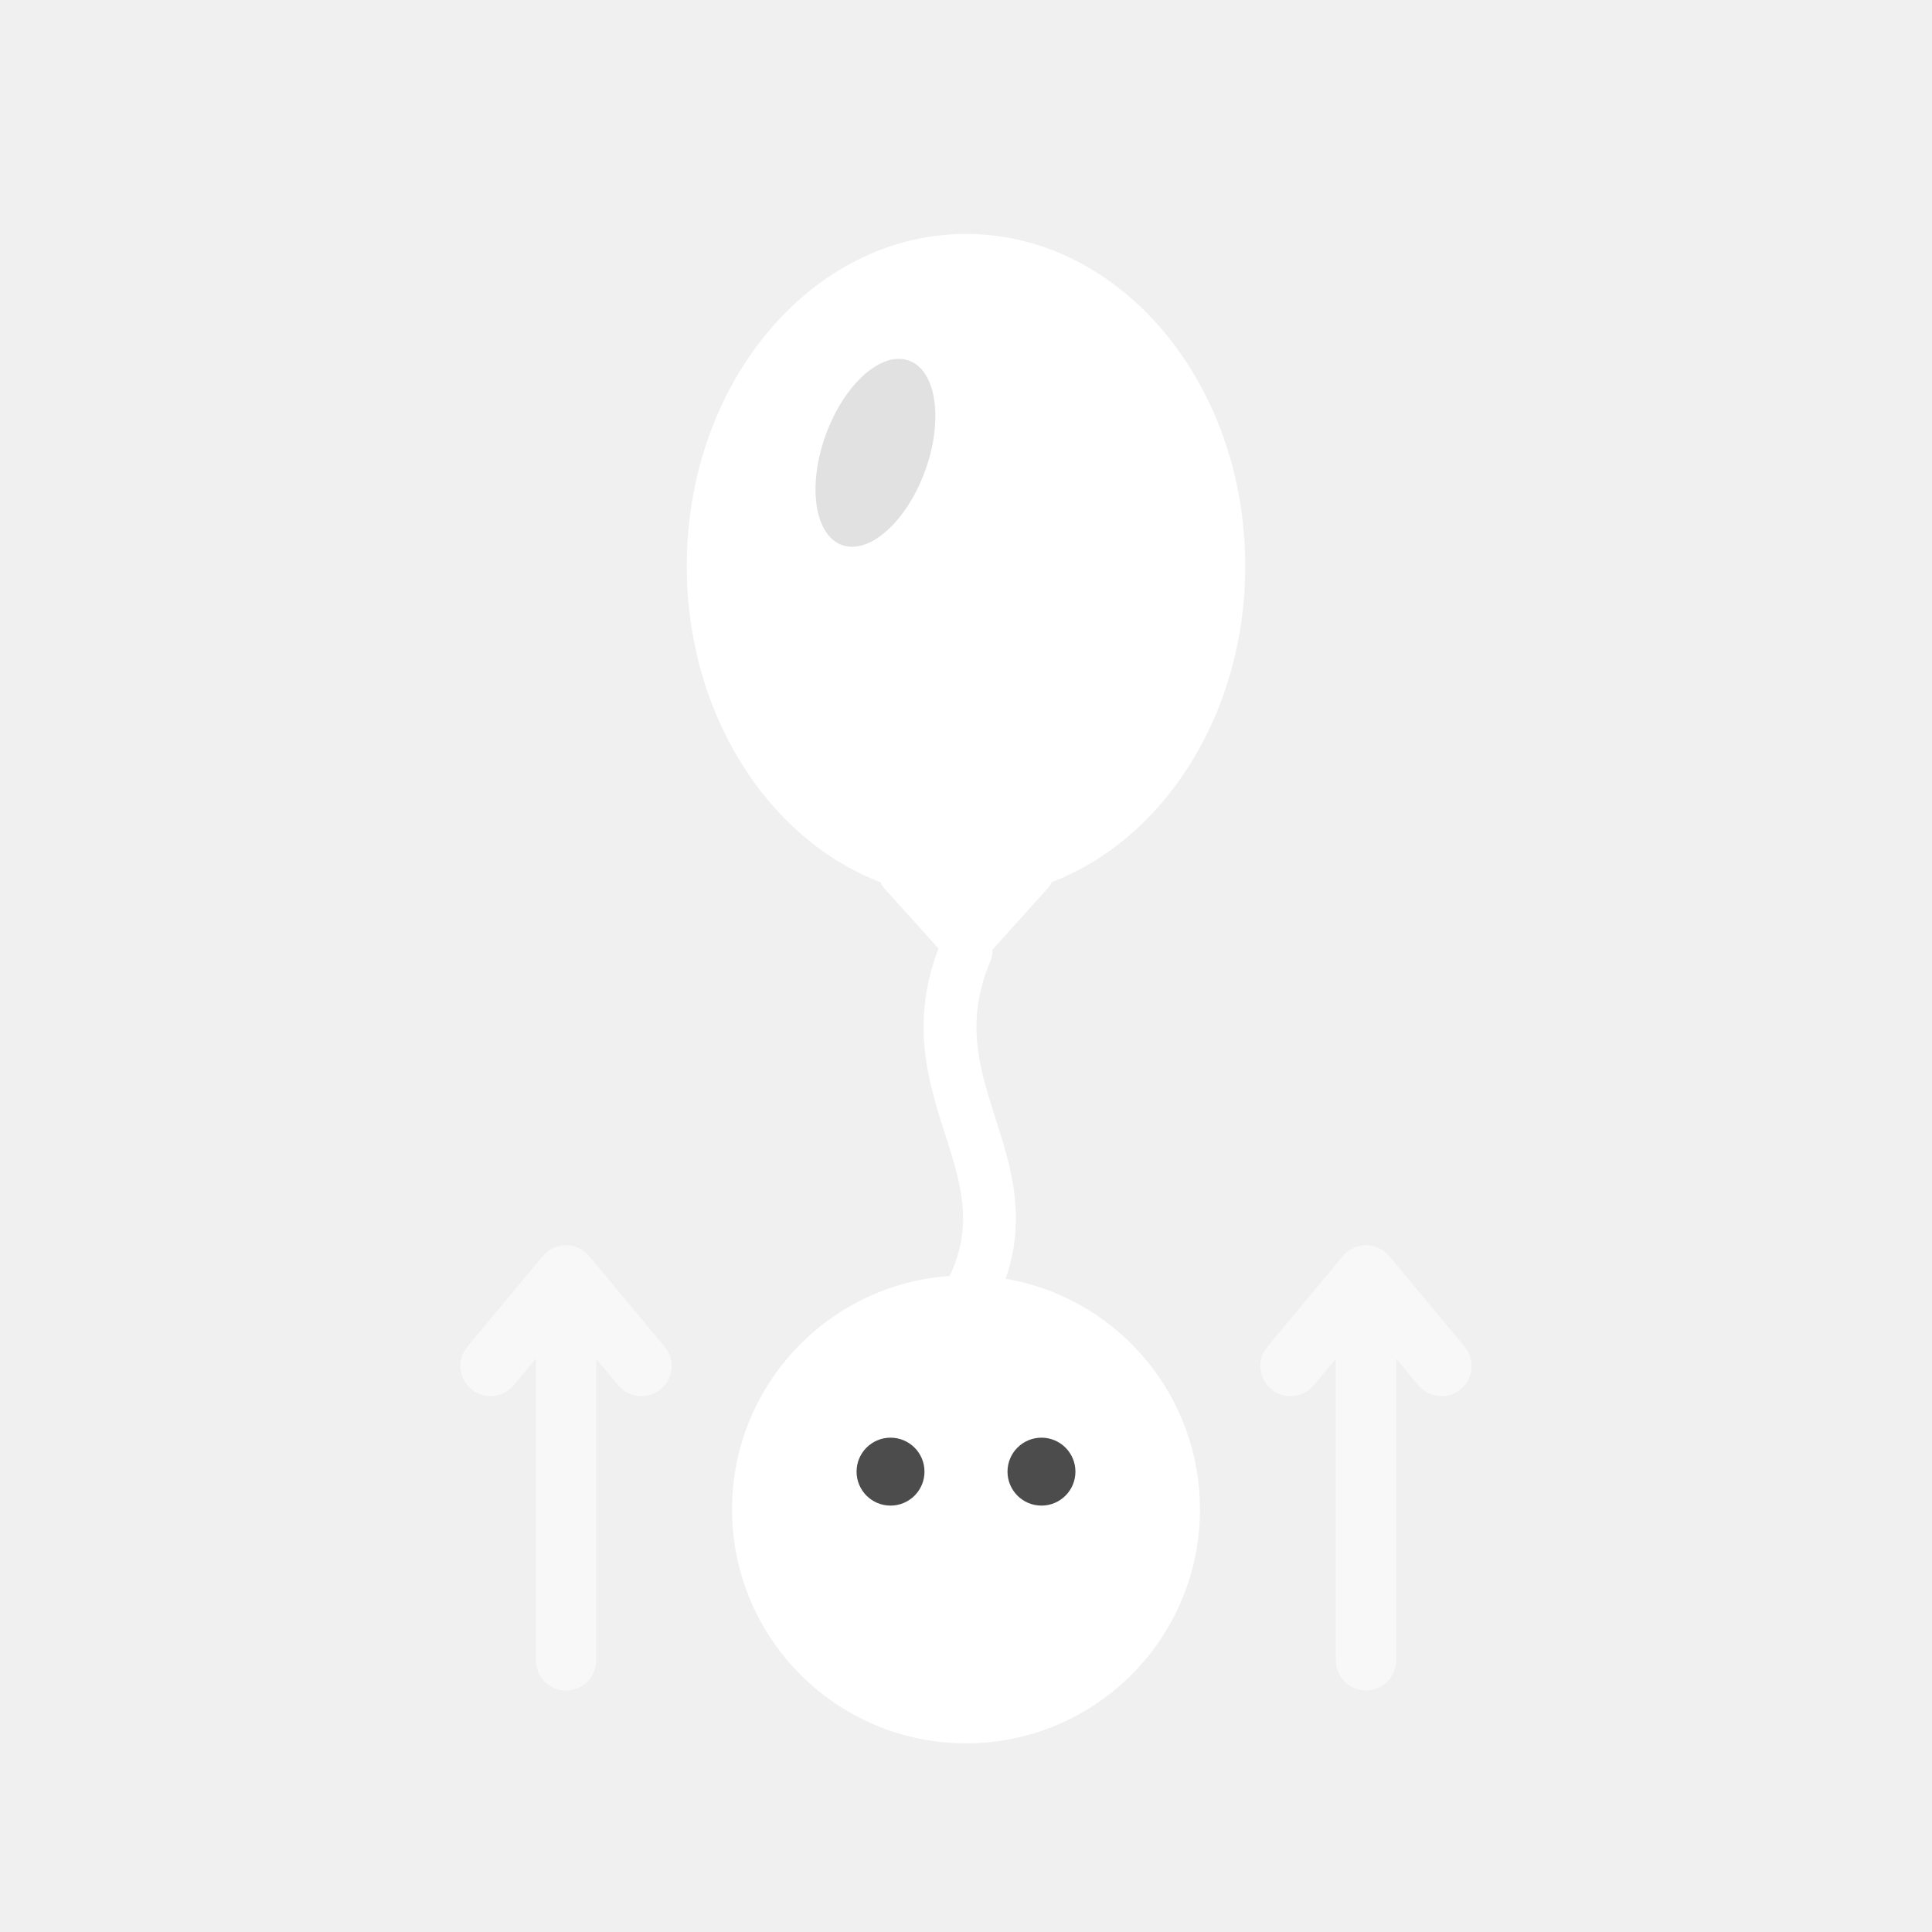
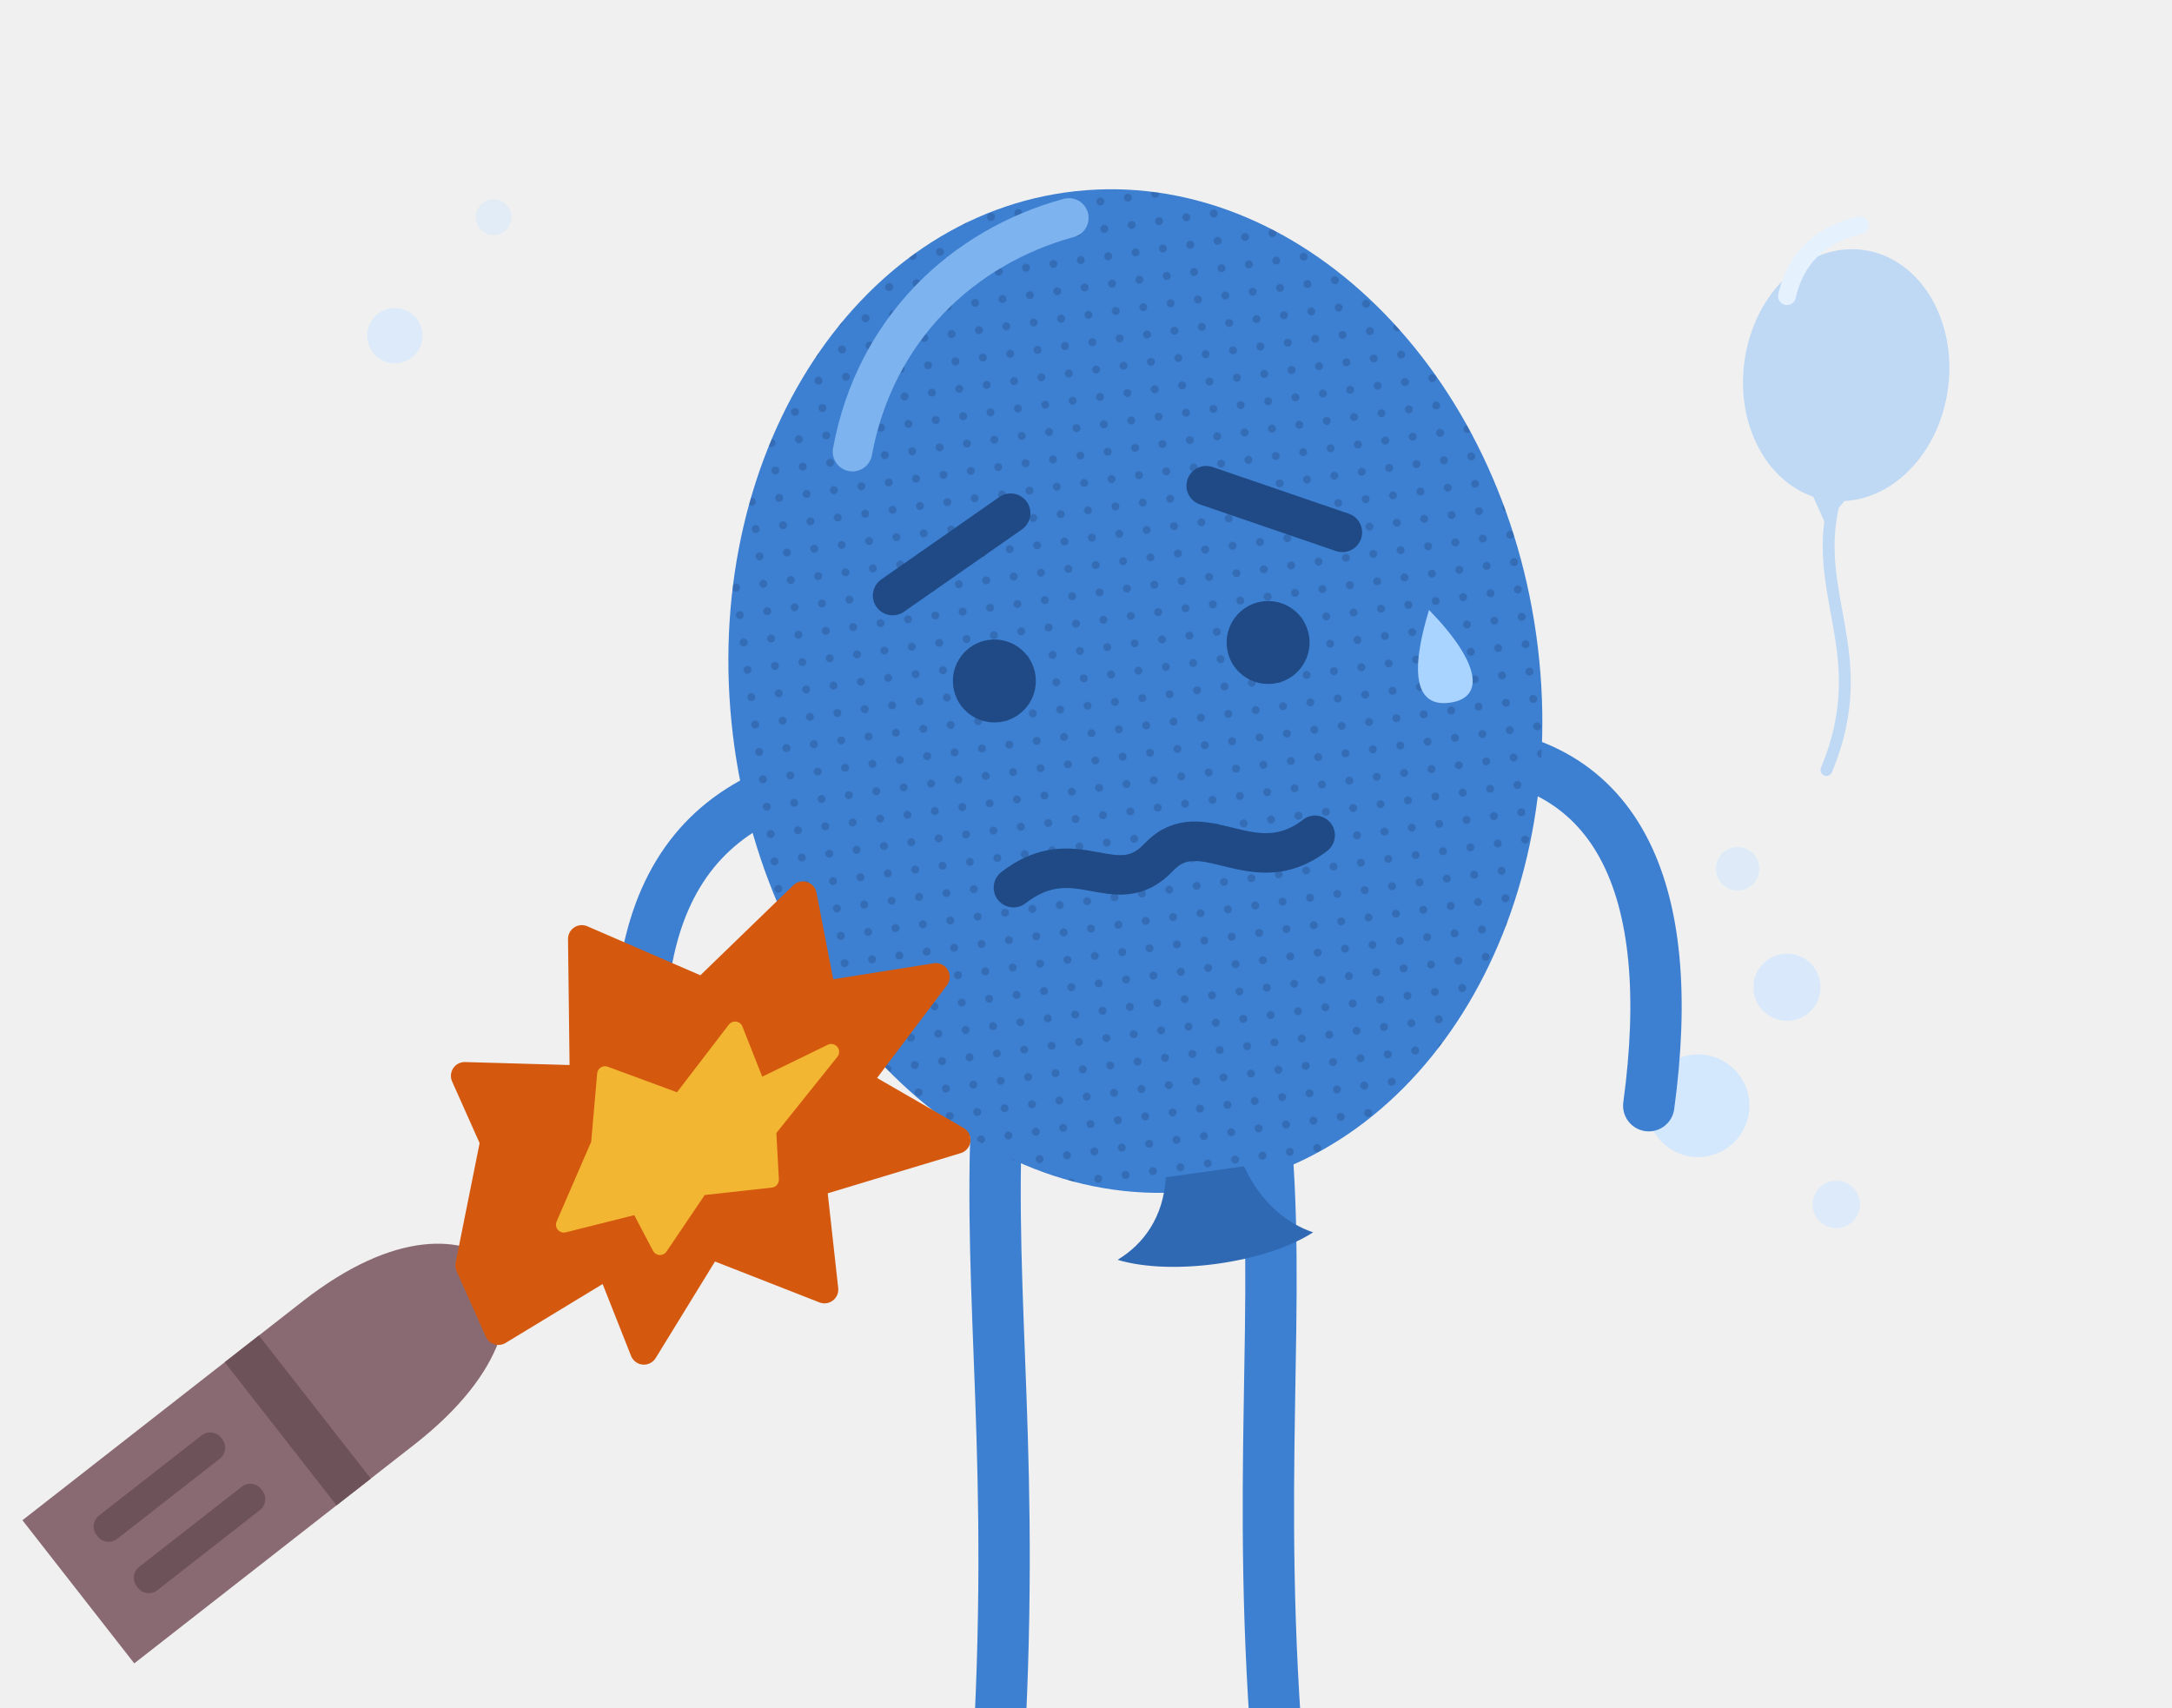
- <svg xmlns="http://www.w3.org/2000/svg" width="512" height="512" viewBox="0 0 512 512">
-   <ellipse cx="256" cy="150" rx="74" ry="88" fill="#fff" />
-   <path d="M238 232 L256 252 L274 232 Z" fill="#fff" stroke="#fff" stroke-width="10" stroke-linejoin="round" />
-   <ellipse cx="232" cy="120" rx="14" ry="26" fill="#000" fill-opacity="0.12" transform="rotate(20 232 120)" />
-   <path d="M256 252 C 240 290, 276 310, 256 345" fill="none" stroke="#fff" stroke-width="14" stroke-linecap="round" />
-   <circle cx="256" cy="400" r="62" fill="#fff" />
-   <circle cx="236" cy="390" r="9" fill="#000" fill-opacity="0.7" />
-   <circle cx="276" cy="390" r="9" fill="#000" fill-opacity="0.7" />
-   <path d="M150 440 L150 340 M130 362 L150 338 L170 362" fill="none" stroke="#fff" stroke-opacity="0.5" stroke-width="16" stroke-linecap="round" stroke-linejoin="round" />
-   <path d="M362 440 L362 340 M342 362 L362 338 L382 362" fill="none" stroke="#fff" stroke-opacity="0.5" stroke-width="16" stroke-linecap="round" stroke-linejoin="round" />
+ <svg xmlns="http://www.w3.org/2000/svg" width="1100" height="865" viewBox="0 0 1100 865">
+   <defs>
+     <pattern id="dots" width="14" height="14" patternUnits="userSpaceOnUse">
+       <circle cx="4" cy="4" r="2" fill="#1d3f73" opacity="0.3" />
+     </pattern>
+     <radialGradient id="glow">
+       <stop offset="0" stop-color="#d9ecff" stop-opacity="0.55" />
+       <stop offset="1" stop-color="#3d7fd1" stop-opacity="0" />
+     </radialGradient>
+   </defs>
+   <g opacity="0.9">
+     <path d="M930 250 C915 300 950 330 925 390" fill="none" stroke="#b9d6f5" stroke-width="6" stroke-linecap="round" />
+     <ellipse cx="935" cy="190" rx="52" ry="64" fill="#b9d6f5" transform="rotate(8 935 190)" />
+     <path d="M925 250 L945 250 L935 266Z" fill="#b9d6f5" transform="rotate(8 935 190)" />
+     <path d="M905 150 C910 128 925 118 942 114" fill="none" stroke="#e4f1ff" stroke-width="9" stroke-linecap="round" />
+   </g>
+   <g fill="#cfe6ff">
+     <circle cx="860" cy="560" r="26" opacity="0.85" />
+     <circle cx="905" cy="500" r="17" opacity="0.7" />
+     <circle cx="880" cy="440" r="11" opacity="0.55" />
+     <circle cx="930" cy="610" r="12" opacity="0.6" />
+     <circle cx="200" cy="170" r="14" opacity="0.6" />
+     <circle cx="250" cy="110" r="9" opacity="0.45" />
+   </g>
+   <g fill="none" stroke="#3d7fd1" stroke-width="26" stroke-linecap="round">
+     <path d="M505 560 C500 660 515 740 505 900" />
+     <path d="M640 565 C650 660 635 750 648 900" />
+     <path d="M440 390 C340 400 310 470 330 590" />
+     <path d="M730 380 C820 380 850 450 835 560" />
+   </g>
+   <g transform="rotate(-8 575 350)">
+     <ellipse cx="575" cy="350" rx="205" ry="255" fill="#3d7fd1" />
+     <ellipse cx="575" cy="350" rx="205" ry="255" fill="url(#dots)" />
+     <path d="M556 596 L596 596 C602 616 614 628 626 634 C600 646 552 646 526 634 C540 628 552 616 556 596Z" fill="#2f69b3" />
+     <path d="M450 210 C470 150 520 115 575 108" fill="none" stroke="#7db3ee" stroke-width="20" stroke-linecap="round" />
+     <g fill="none" stroke="#1f4a85" stroke-width="20" stroke-linecap="round" stroke-linejoin="round">
+       <path d="M460 285 L525 252" />
+       <path d="M690 285 L625 252" />
+       <path d="M500 440 C535 420 550 455 575 435 C600 415 620 455 655 435" />
+     </g>
+     <circle cx="505" cy="335" r="21" fill="#1f4a85" />
+     <circle cx="645" cy="335" r="21" fill="#1f4a85" />
+     <path d="M728 330 C714 360 714 378 732 378 C750 378 750 360 728 330Z" fill="#a9d4ff" />
+   </g>
+   <g transform="translate(150,720) rotate(-38)">
+     <path d="M-140 -46 L40 -46 C100 -46 125 -22 130 0 C125 22 100 46 40 46 L-140 46Z" fill="#8a6a72" />
+     <rect x="-10" y="-46" width="22" height="92" fill="#6e525a" />
+     <rect x="-115" y="-24" width="80" height="15" rx="7" fill="#6e525a" />
+     <rect x="-115" y="9" width="80" height="15" rx="7" fill="#6e525a" />
+   </g>
+   <g transform="translate(290,610) rotate(-40)" stroke-linejoin="round" stroke-linecap="round">
+     <path d="M-60 -10 L-10 -50 L0 -85 L45 -45 L90 -100 L120 -40 L190 -45 L165 0 L215 30 L150 45 L170 100 L100 70 L70 115 L40 60 L-20 80 L-5 35 L-70 25Z" fill="#d4580e" stroke="#d4580e" stroke-width="14" />
+     <path d="M-10 5 L30 -15 L55 -40 L75 -5 L120 -15 L110 15 L150 25 L100 35 L85 55 L55 35 L20 45 L25 22Z" fill="#f2b632" stroke="#f2b632" stroke-width="8" />
+   </g>
</svg>
